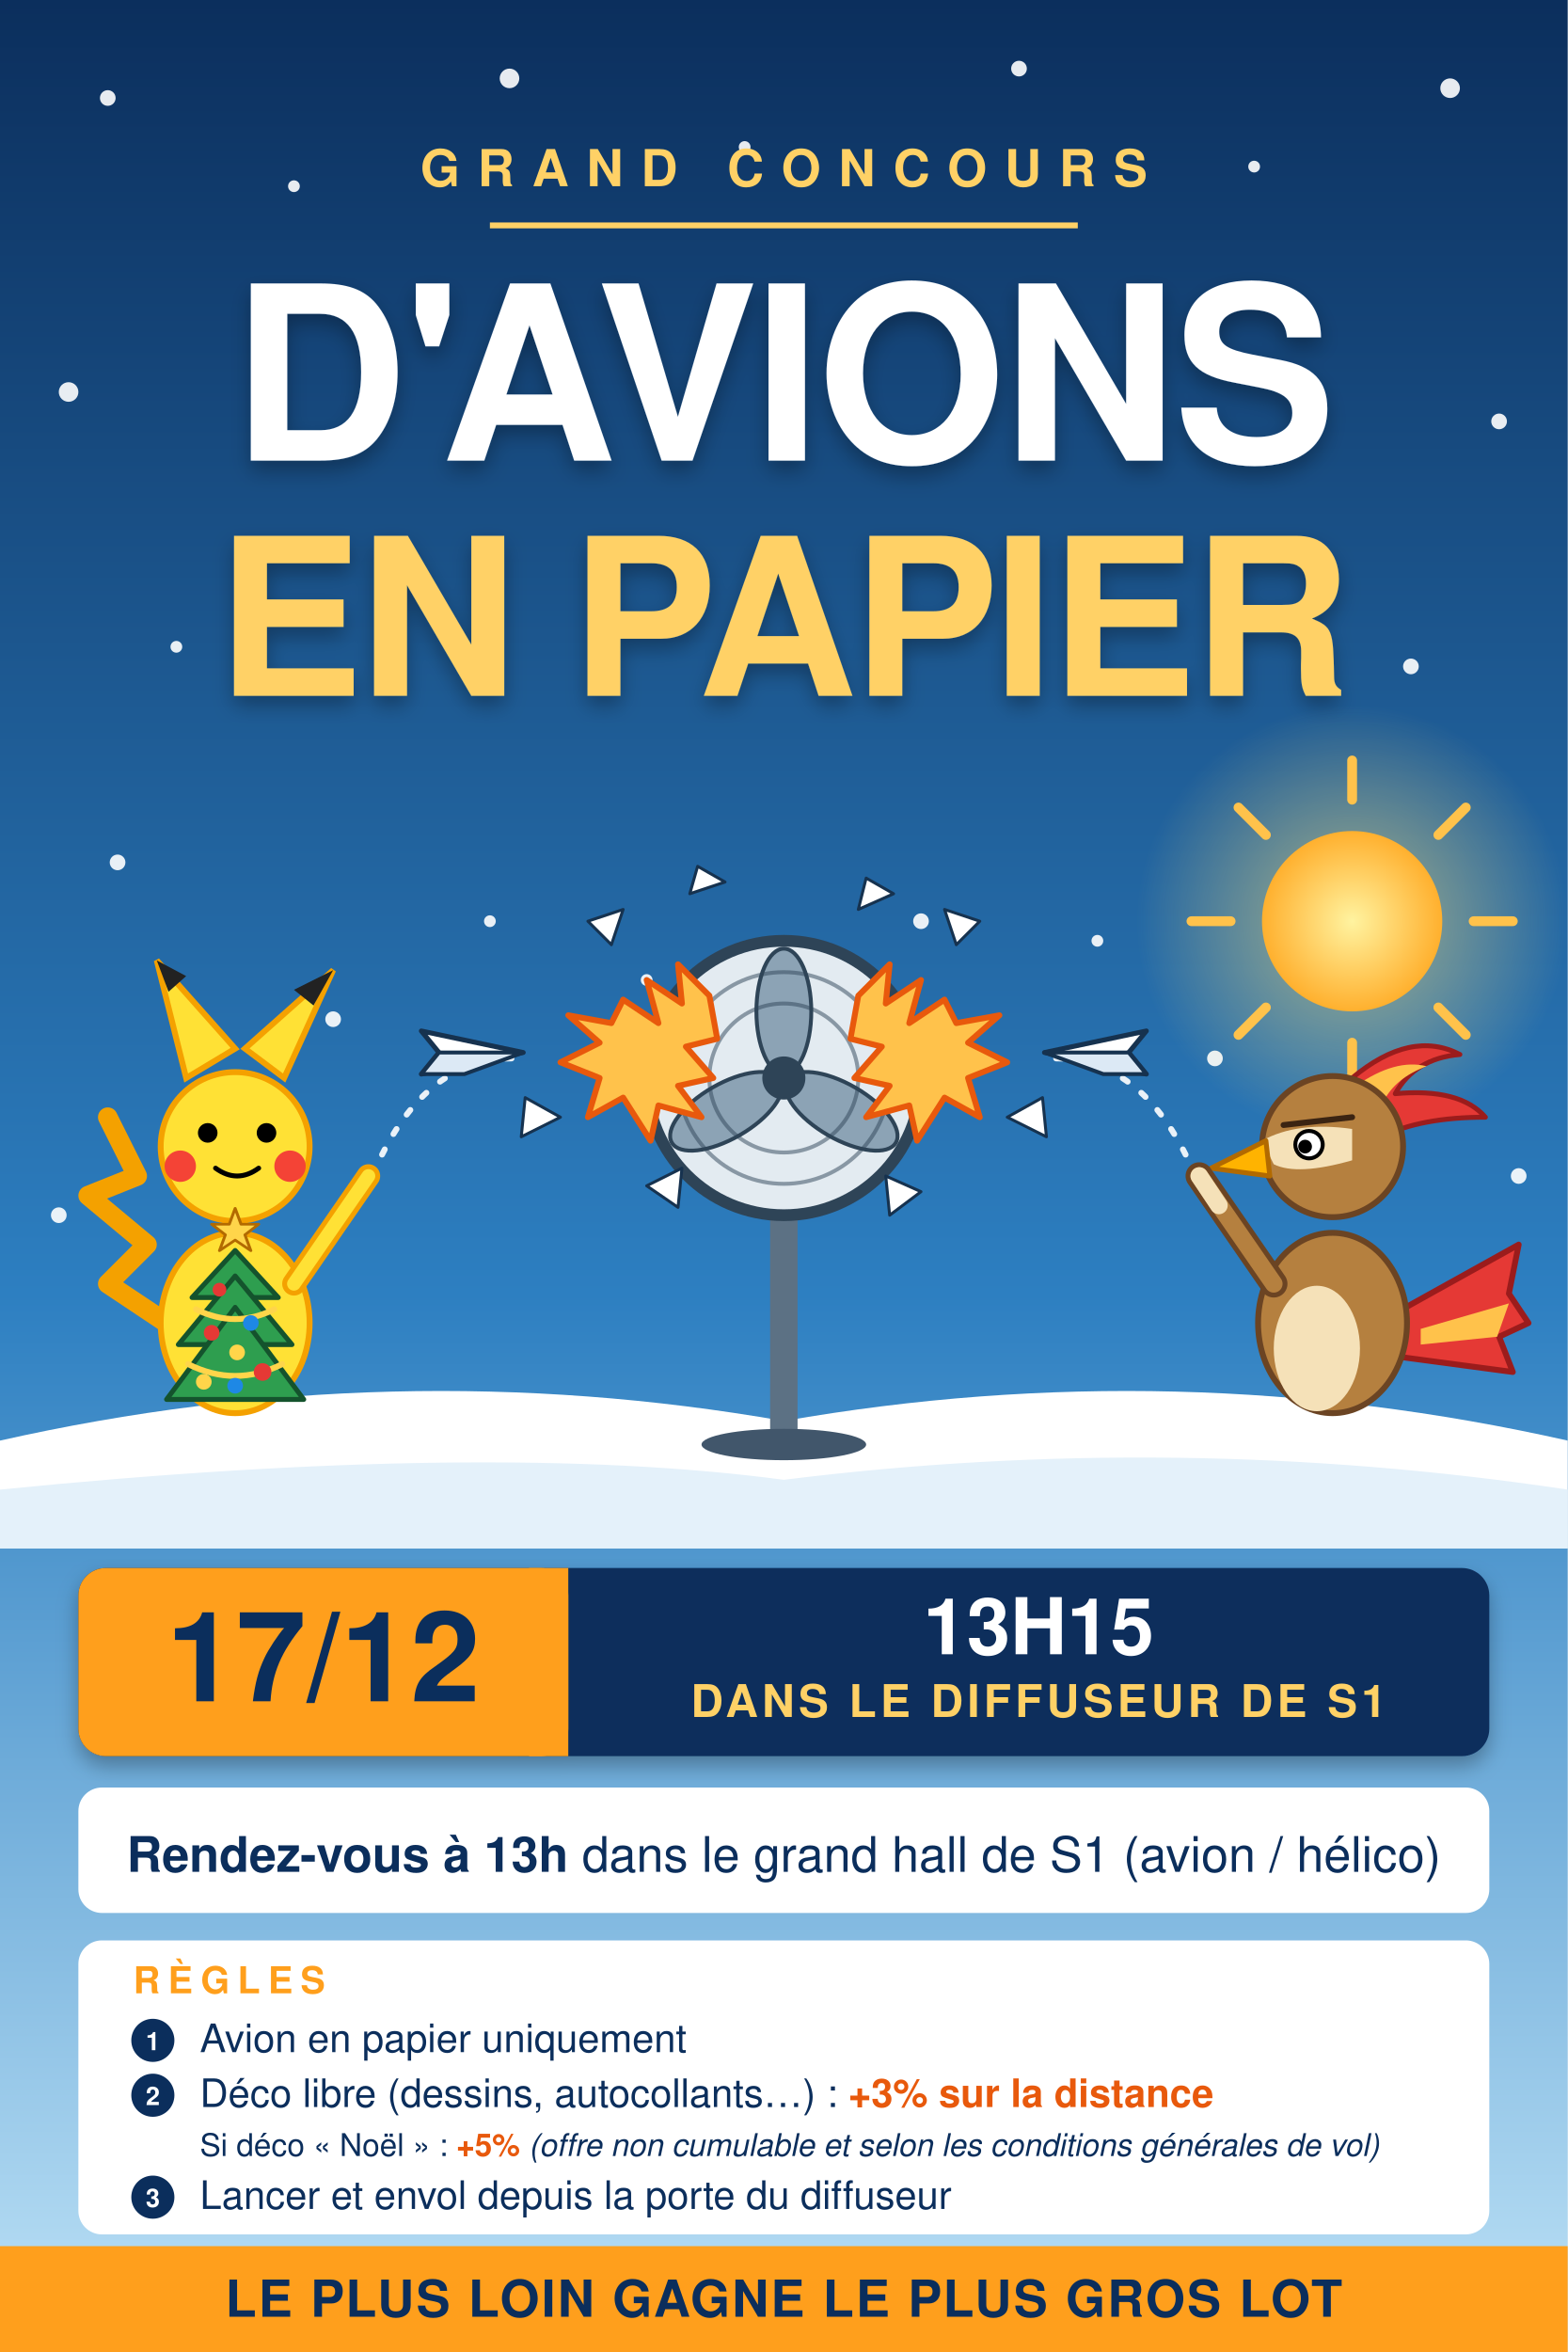
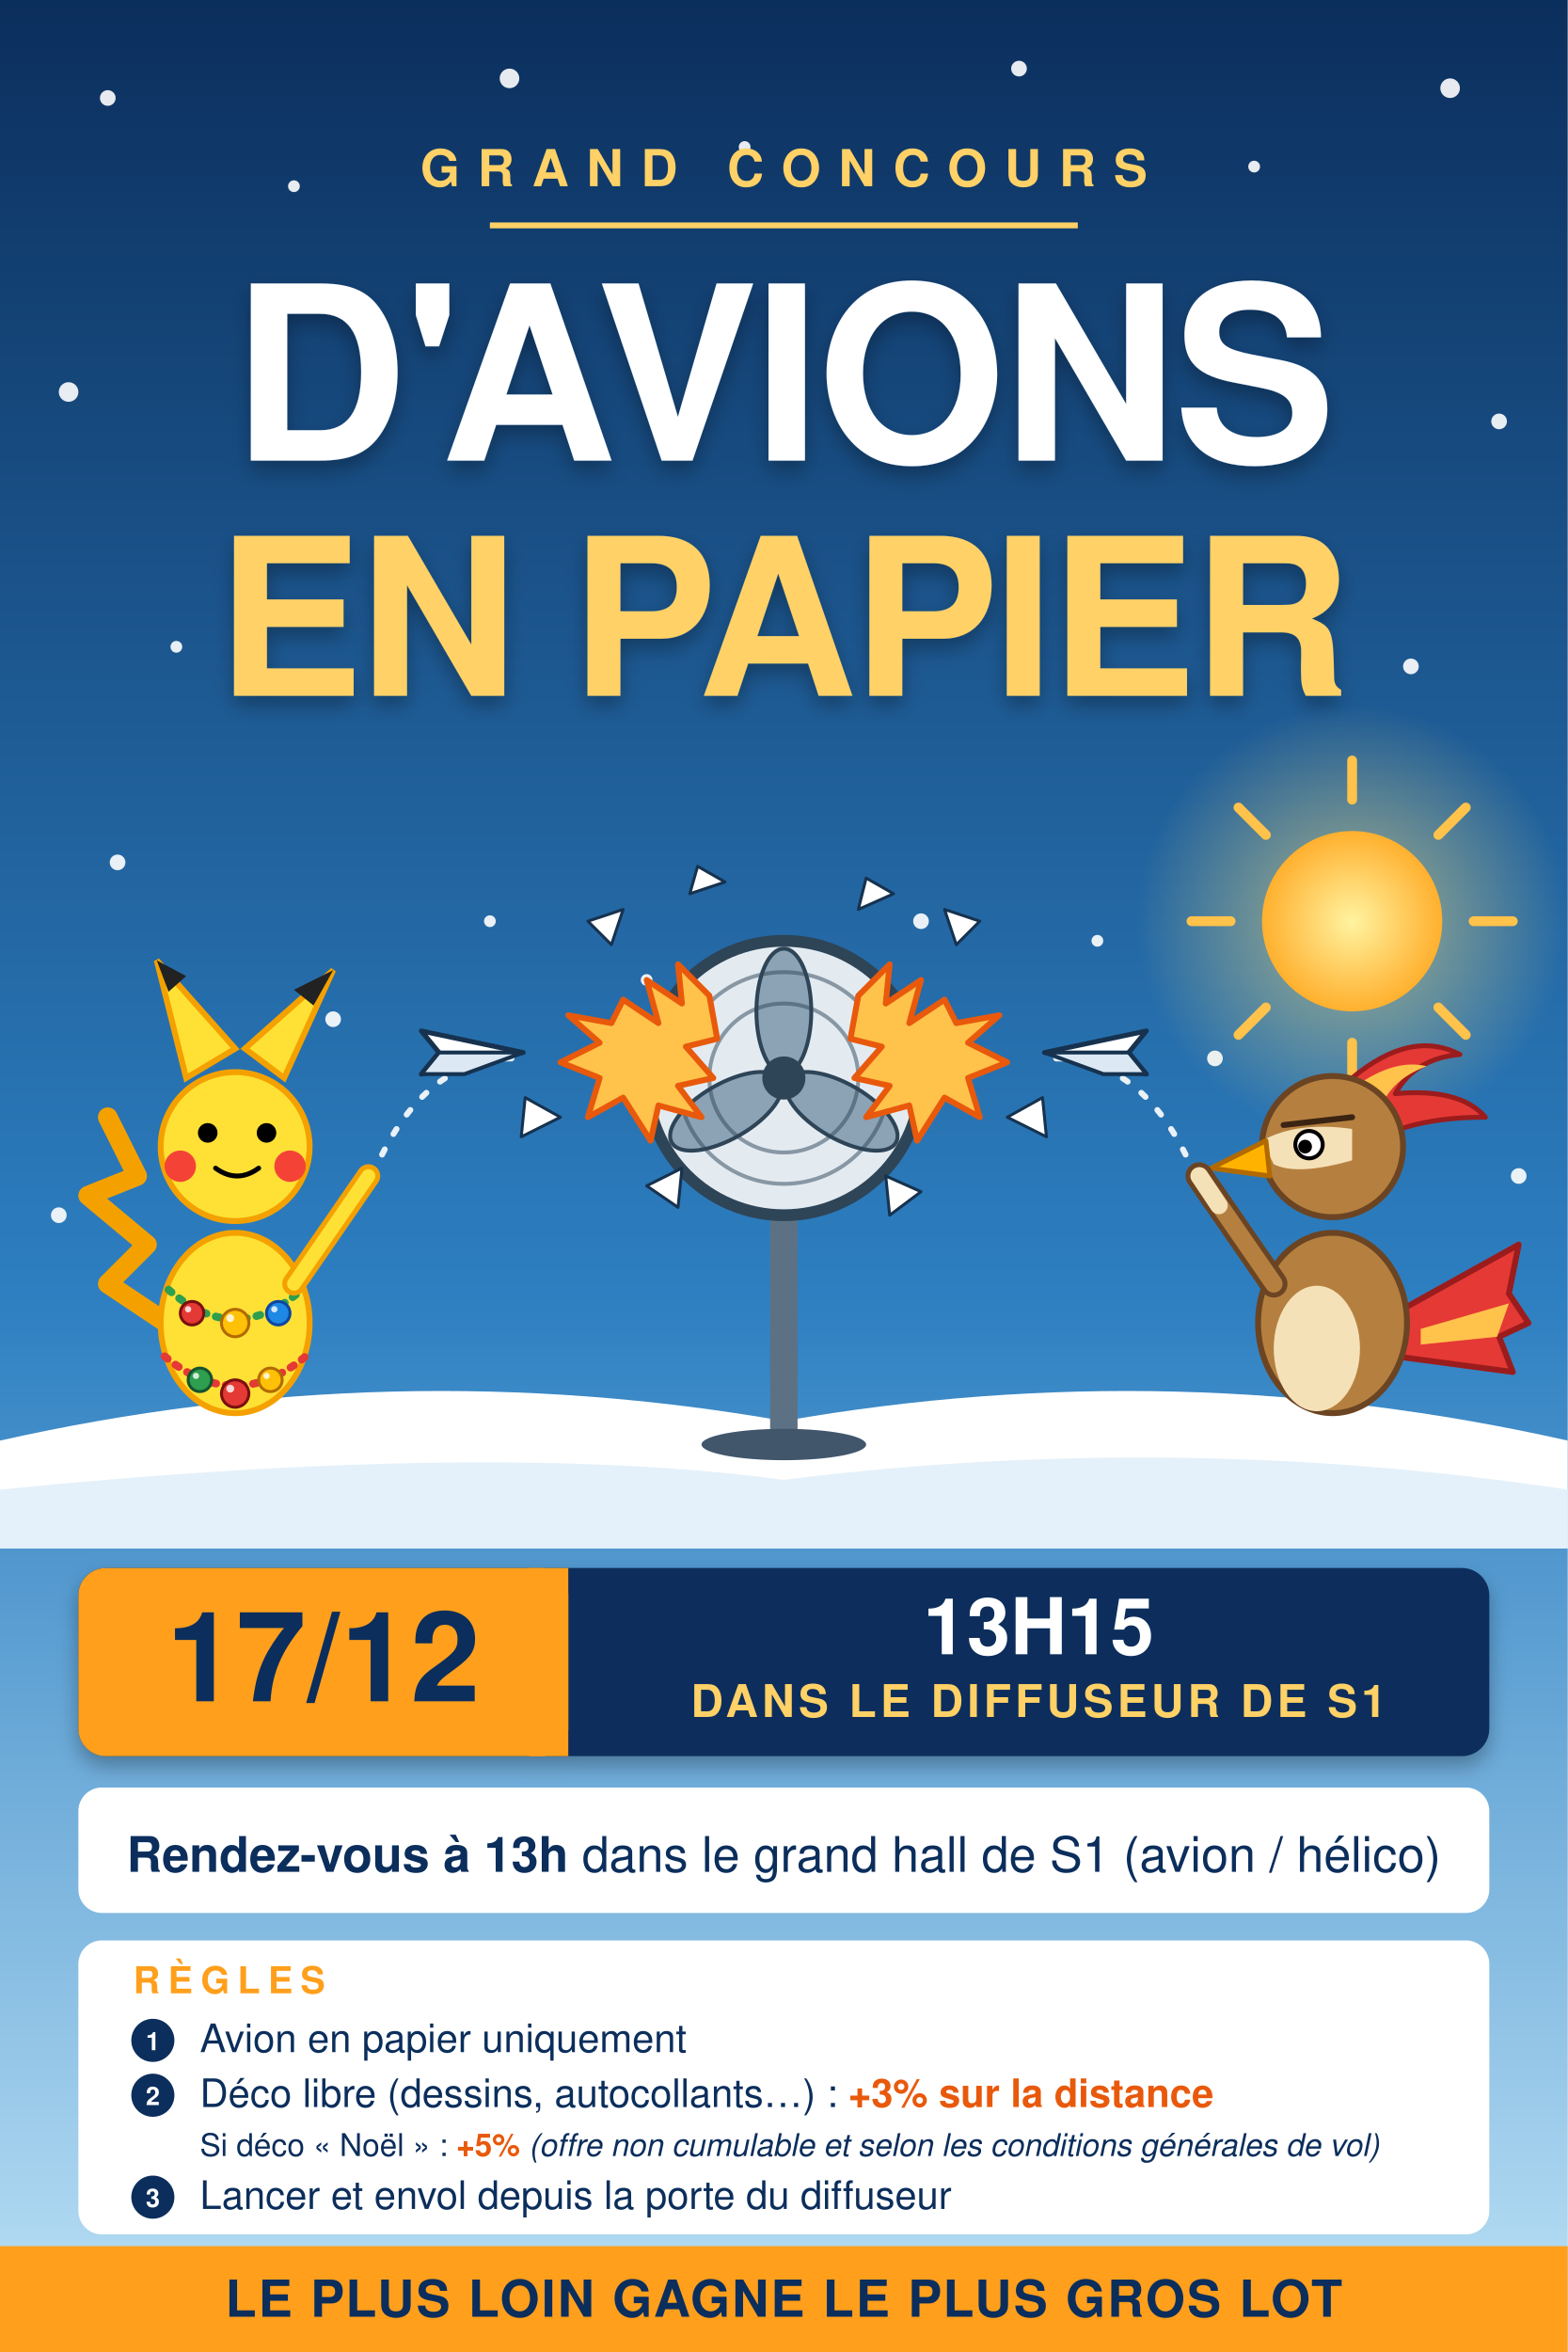
<svg xmlns="http://www.w3.org/2000/svg" viewBox="0 0 800 1200" font-family="Helvetica, Arial, sans-serif">
  <defs>
    <linearGradient id="bg" x1="0" y1="0" x2="0" y2="1">
      <stop offset="0%" stop-color="#0B2E5C" />
      <stop offset="55%" stop-color="#2D7FC1" />
      <stop offset="100%" stop-color="#BFE3F7" />
    </linearGradient>
    <radialGradient id="sun" cx="50%" cy="50%" r="50%">
      <stop offset="0%" stop-color="#FFF3A0" />
      <stop offset="100%" stop-color="#FFB02E" />
    </radialGradient>
    <radialGradient id="glow" cx="50%" cy="50%" r="50%">
      <stop offset="0%" stop-color="#FFE27A" stop-opacity="0.6" />
      <stop offset="100%" stop-color="#FFE27A" stop-opacity="0" />
    </radialGradient>
    <filter id="shadow" x="-10%" y="-10%" width="120%" height="130%">
      <feDropShadow dx="0" dy="5" stdDeviation="5" flood-color="#000" flood-opacity="0.3" />
    </filter>
    <g id="plane">
      <polygon points="0,0 52,11 0,22 9,11" fill="#fff" stroke="#16324F" stroke-width="2.5" stroke-linejoin="round" />
      <polygon points="9,11 52,11 22,22 0,22" fill="#DCE9F5" stroke="#16324F" stroke-width="2" stroke-linejoin="round" />
    </g>
  </defs>
  <rect width="800" height="1200" fill="url(#bg)" />
  <g fill="#fff" opacity="0.9">
    <circle cx="55" cy="50" r="4" />
    <circle cx="150" cy="95" r="3" />
    <circle cx="260" cy="40" r="5" />
    <circle cx="380" cy="75" r="3" />
    <circle cx="520" cy="35" r="4" />
    <circle cx="640" cy="85" r="3" />
    <circle cx="740" cy="45" r="5" />
    <circle cx="35" cy="200" r="5" />
    <circle cx="765" cy="215" r="4" />
    <circle cx="90" cy="330" r="3" />
    <circle cx="720" cy="340" r="4" />
    <circle cx="60" cy="440" r="4" />
    <circle cx="250" cy="470" r="3" />
    <circle cx="560" cy="480" r="3" />
    <circle cx="170" cy="520" r="4" />
    <circle cx="620" cy="540" r="4" />
    <circle cx="330" cy="500" r="3" />
    <circle cx="470" cy="470" r="4" />
    <circle cx="30" cy="620" r="4" />
    <circle cx="775" cy="600" r="4" />
  </g>
  <text x="400" y="95" font-size="26" font-weight="bold" text-anchor="middle" fill="#FFD166" letter-spacing="9">GRAND CONCOURS</text>
  <line x1="250" y1="115" x2="550" y2="115" stroke="#FFD166" stroke-width="3" />
  <g filter="url(#shadow)" font-weight="bold" text-anchor="middle" fill="#fff">
    <text x="400" y="235" font-size="124" letter-spacing="-2">D'AVIONS</text>
    <text x="400" y="355" font-size="112" letter-spacing="-2" fill="#FFD166">EN PAPIER</text>
  </g>
  <circle cx="690" cy="470" r="110" fill="url(#glow)" />
  <g transform="translate(690,470)">
    <g stroke="#FFC24B" stroke-width="5" stroke-linecap="round">
      <line x1="0" y1="-62" x2="0" y2="-82" />
      <line x1="0" y1="62" x2="0" y2="82" />
      <line x1="-62" y1="0" x2="-82" y2="0" />
      <line x1="62" y1="0" x2="82" y2="0" />
      <line x1="44" y1="44" x2="58" y2="58" />
      <line x1="-44" y1="-44" x2="-58" y2="-58" />
      <line x1="44" y1="-44" x2="58" y2="-58" />
      <line x1="-44" y1="44" x2="-58" y2="58" />
    </g>
    <circle r="46" fill="url(#sun)" />
  </g>
  <path d="M0 735 Q200 690 400 725 Q600 690 800 735 L800 790 L0 790Z" fill="#fff" />
  <path d="M0 760 Q250 735 400 755 Q600 730 800 760 L800 790 L0 790Z" fill="#E4F1FA" />
  <g transform="translate(0,130)">
    <rect x="393" y="490" width="14" height="115" fill="#5C7184" />
    <ellipse cx="400" cy="607" rx="42" ry="8" fill="#41566B" />
    <circle cx="400" cy="420" r="70" fill="#E3EBF1" stroke="#2E4457" stroke-width="6" />
    <g fill="#8CA3B5" stroke="#2E4457" stroke-width="2">
      <ellipse cx="400" cy="386" rx="14" ry="32" />
      <ellipse cx="400" cy="386" rx="14" ry="32" transform="rotate(120 400 420)" />
      <ellipse cx="400" cy="386" rx="14" ry="32" transform="rotate(240 400 420)" />
    </g>
    <circle cx="400" cy="420" r="11" fill="#2E4457" />
    <g fill="none" stroke="#2E4457" stroke-width="2" opacity="0.5">
      <circle cx="400" cy="420" r="54" />
      <circle cx="400" cy="420" r="38" />
    </g>
    <polygon fill="#FFC24B" stroke="#E8590C" stroke-width="3" stroke-linejoin="round" points="318,380 336,392 330,370 348,382 346,362 362,378 366,400 350,404 364,420 346,424 358,440 336,434 332,452 318,430 300,440 306,420 286,412 306,402 290,388 312,392" />
    <polygon fill="#FFC24B" stroke="#E8590C" stroke-width="3" stroke-linejoin="round" points="482,380 464,392 470,370 452,382 454,362 438,378 434,400 450,404 436,420 454,424 442,440 464,434 468,452 482,430 500,440 494,420 514,412 494,402 510,388 488,392" />
    <g fill="#fff" stroke="#16324F" stroke-width="1.5" stroke-linejoin="round">
      <polygon points="300,340 318,334 312,352" />
      <polygon points="268,430 286,440 266,450" />
      <polygon points="330,475 348,466 346,486" />
      <polygon points="500,340 482,334 488,352" />
      <polygon points="532,430 514,440 534,450" />
      <polygon points="470,478 452,470 454,490" />
      <polygon points="442,318 456,326 438,334" />
      <polygon points="356,312 370,320 352,326" />
    </g>
    <g fill="none" stroke="#fff" stroke-width="3" stroke-dasharray="3 9" stroke-linecap="round" opacity="0.9">
      <path d="M190 470 Q215 410 262 410" />
      <path d="M610 470 Q585 410 538 410" />
    </g>
    <use href="#plane" transform="translate(215,396)" />
    <use href="#plane" transform="translate(585,396) scale(-1,1)" />
    <polyline points="85,545 55,525 75,505 45,480 70,470 55,440" fill="none" stroke="#F4A100" stroke-width="10" stroke-linejoin="round" stroke-linecap="round" />
    <ellipse cx="120" cy="545" rx="38" ry="46" fill="#FFE135" stroke="#F4A100" stroke-width="3" />
    <polygon points="95,420 80,360 120,405" fill="#FFE135" stroke="#F4A100" stroke-width="3" />
    <polygon points="80,360 86,376 95,368" fill="#222" />
    <polygon points="145,420 170,365 125,405" fill="#FFE135" stroke="#F4A100" stroke-width="3" />
    <polygon points="170,365 160,383 150,375" fill="#222" />
    <circle cx="120" cy="455" r="38" fill="#FFE135" stroke="#F4A100" stroke-width="3" />
    <circle cx="106" cy="448" r="5" fill="#000" />
    <circle cx="136" cy="448" r="5" fill="#000" />
    <circle cx="92" cy="465" r="8" fill="#F44336" />
    <circle cx="148" cy="465" r="8" fill="#F44336" />
    <path d="M110 466 Q121 474 132 466" fill="none" stroke="#000" stroke-width="2.5" stroke-linecap="round" />
-     <g stroke="#14532D" stroke-width="2.5" stroke-linejoin="round" fill="#2E9E4F">
-       <polygon points="120,508 98,532 142,532" />
-       <polygon points="120,521 91,556 149,556" />
-       <polygon points="120,537 85,584 155,584" />
+     <path d="M86 528 Q120 558 154 528" fill="none" stroke="#2E9E4F" stroke-width="4" stroke-linecap="round" stroke-dasharray="2 5" />
+     <path d="M84 562 Q120 592 156 562" fill="none" stroke="#E53935" stroke-width="4" stroke-linecap="round" stroke-dasharray="2 5" />
+     <g stroke-width="1.5">
+       <circle cx="98" cy="540" r="6" fill="#E53935" stroke="#7A1010" />
+       <circle cx="120" cy="545" r="7" fill="#FFC107" stroke="#B26A00" />
+       <circle cx="142" cy="540" r="6" fill="#1E88E5" stroke="#0D47A1" />
+       <circle cx="102" cy="574" r="6" fill="#2E9E4F" stroke="#14532D" />
+       <circle cx="120" cy="581" r="7" fill="#E53935" stroke="#7A1010" />
+       <circle cx="138" cy="574" r="6" fill="#FFC107" stroke="#B26A00" />
    </g>
-     <path d="M100 538 Q120 548 140 538 M96 566 Q120 578 144 566" fill="none" stroke="#FFD54A" stroke-width="3" stroke-linecap="round" />
-     <circle cx="112" cy="528" r="3.5" fill="#E53935" />
-     <circle cx="128" cy="545" r="4" fill="#1E88E5" />
-     <circle cx="108" cy="550" r="4" fill="#E53935" />
-     <circle cx="134" cy="570" r="4.5" fill="#E53935" />
-     <circle cx="104" cy="575" r="4" fill="#FFD54A" />
-     <circle cx="120" cy="577" r="4" fill="#1E88E5" />
-     <circle cx="121" cy="560" r="4" fill="#FFD54A" />
-     <polygon points="120,490 123,499 132,499 125,505 128,514 120,508 112,514 115,505 108,499 117,499" fill="#FFD54A" stroke="#B26A00" stroke-width="1.5" stroke-linejoin="round" transform="translate(0,5) scale(1,0.9) translate(0,45)" />
+     <g fill="#fff" opacity="0.8">
+       <circle cx="96" cy="538" r="1.6" />
+       <circle cx="117.5" cy="542.5" r="2" />
+       <circle cx="140" cy="538" r="1.6" />
+       <circle cx="100" cy="572" r="1.6" />
+       <circle cx="117.5" cy="578.5" r="2" />
+       <circle cx="136" cy="572" r="1.6" />
+     </g>
    <line x1="150" y1="525" x2="188" y2="470" stroke="#F4A100" stroke-width="12" stroke-linecap="round" />
    <line x1="150" y1="525" x2="188" y2="470" stroke="#FFE135" stroke-width="7" stroke-linecap="round" />
    <polygon points="712,540 775,505 770,530 780,545 765,552 772,570 712,562" fill="#E53935" stroke="#9B1C1C" stroke-width="3" stroke-linejoin="round" />
    <polygon points="725,548 770,535 764,552 725,556" fill="#FFC24B" />
    <ellipse cx="680" cy="545" rx="38" ry="46" fill="#B5803F" stroke="#6B4423" stroke-width="3" />
    <ellipse cx="672" cy="558" rx="22" ry="32" fill="#F5E1B8" />
    <path d="M690 420 Q720 395 745 408 Q722 410 712 428 Q745 425 758 440 Q725 440 705 450Z" fill="#E53935" stroke="#9B1C1C" stroke-width="2.5" stroke-linejoin="round" />
    <path d="M692 424 Q712 410 728 414 Q712 420 706 432Z" fill="#FFC24B" />
    <circle cx="680" cy="455" r="36" fill="#B5803F" stroke="#6B4423" stroke-width="3" />
    <path d="M644 452 Q662 442 690 446 L690 462 Q662 470 650 464Z" fill="#F5E1B8" />
    <polygon points="646,452 618,466 648,470" fill="#FFB300" stroke="#B26A00" stroke-width="2.5" stroke-linejoin="round" />
    <circle cx="668" cy="454" r="7" fill="#fff" stroke="#000" stroke-width="2" />
    <circle cx="666" cy="455" r="3.5" fill="#000" />
    <path d="M655 444 L690 440" stroke="#3B2412" stroke-width="3" stroke-linecap="round" />
    <line x1="650" y1="525" x2="612" y2="470" stroke="#6B4423" stroke-width="14" stroke-linecap="round" />
    <line x1="650" y1="525" x2="612" y2="470" stroke="#B5803F" stroke-width="9" stroke-linecap="round" />
    <line x1="622" y1="485" x2="612" y2="470" stroke="#F5E1B8" stroke-width="9" stroke-linecap="round" />
  </g>
  <g filter="url(#shadow)">
    <rect x="40" y="800" width="720" height="96" rx="14" fill="#0B2E5C" />
    <rect x="40" y="800" width="250" height="96" rx="14" fill="#FF9F1C" />
    <rect x="270" y="800" width="20" height="96" fill="#FF9F1C" />
  </g>
  <text x="165" y="868" font-size="64" font-weight="bold" text-anchor="middle" fill="#0B2E5C">17/12</text>
  <text x="530" y="844" font-size="40" font-weight="bold" text-anchor="middle" fill="#fff">13H15</text>
  <text x="530" y="876" font-size="23" font-weight="bold" text-anchor="middle" fill="#FFD166" letter-spacing="2">DANS LE DIFFUSEUR DE S1</text>
  <rect x="40" y="912" width="720" height="64" rx="12" fill="#fff" />
  <text x="400" y="955" font-size="25" text-anchor="middle" fill="#0B2E5C">
    <tspan font-weight="bold">Rendez-vous à 13h</tspan> dans le grand hall de S1 (avion / hélico)</text>
  <rect x="40" y="990" width="720" height="150" rx="12" fill="#fff" />
  <text x="68" y="1017" font-size="19" font-weight="bold" fill="#FF9F1C" letter-spacing="4">RÈGLES</text>
  <g fill="#0B2E5C">
    <circle cx="78" cy="1041" r="11" />
    <circle cx="78" cy="1069" r="11" />
    <circle cx="78" cy="1121" r="11" />
  </g>
  <g font-size="13" font-weight="bold" fill="#fff" text-anchor="middle">
    <text x="78" y="1046">1</text>
    <text x="78" y="1074">2</text>
    <text x="78" y="1126">3</text>
  </g>
  <g font-size="20" fill="#0B2E5C">
    <text x="102" y="1047">Avion en papier uniquement</text>
    <text x="102" y="1075">Déco libre (dessins, autocollants…) : <tspan font-weight="bold" fill="#E8590C">+3% sur la distance</tspan>
    </text>
    <text x="102" y="1127">Lancer et envol depuis la porte du diffuseur</text>
  </g>
  <text x="102" y="1100" font-size="16" fill="#0B2E5C">Si déco « Noël » : <tspan font-weight="bold" fill="#E8590C">+5%</tspan>
    <tspan font-style="italic">(offre non cumulable et selon les conditions générales de vol)</tspan>
  </text>
  <rect x="0" y="1146" width="800" height="54" fill="#FF9F1C" />
  <text x="400" y="1182" font-size="26" font-weight="bold" text-anchor="middle" fill="#0B2E5C" letter-spacing="1">LE PLUS LOIN GAGNE LE PLUS GROS LOT</text>
</svg>
